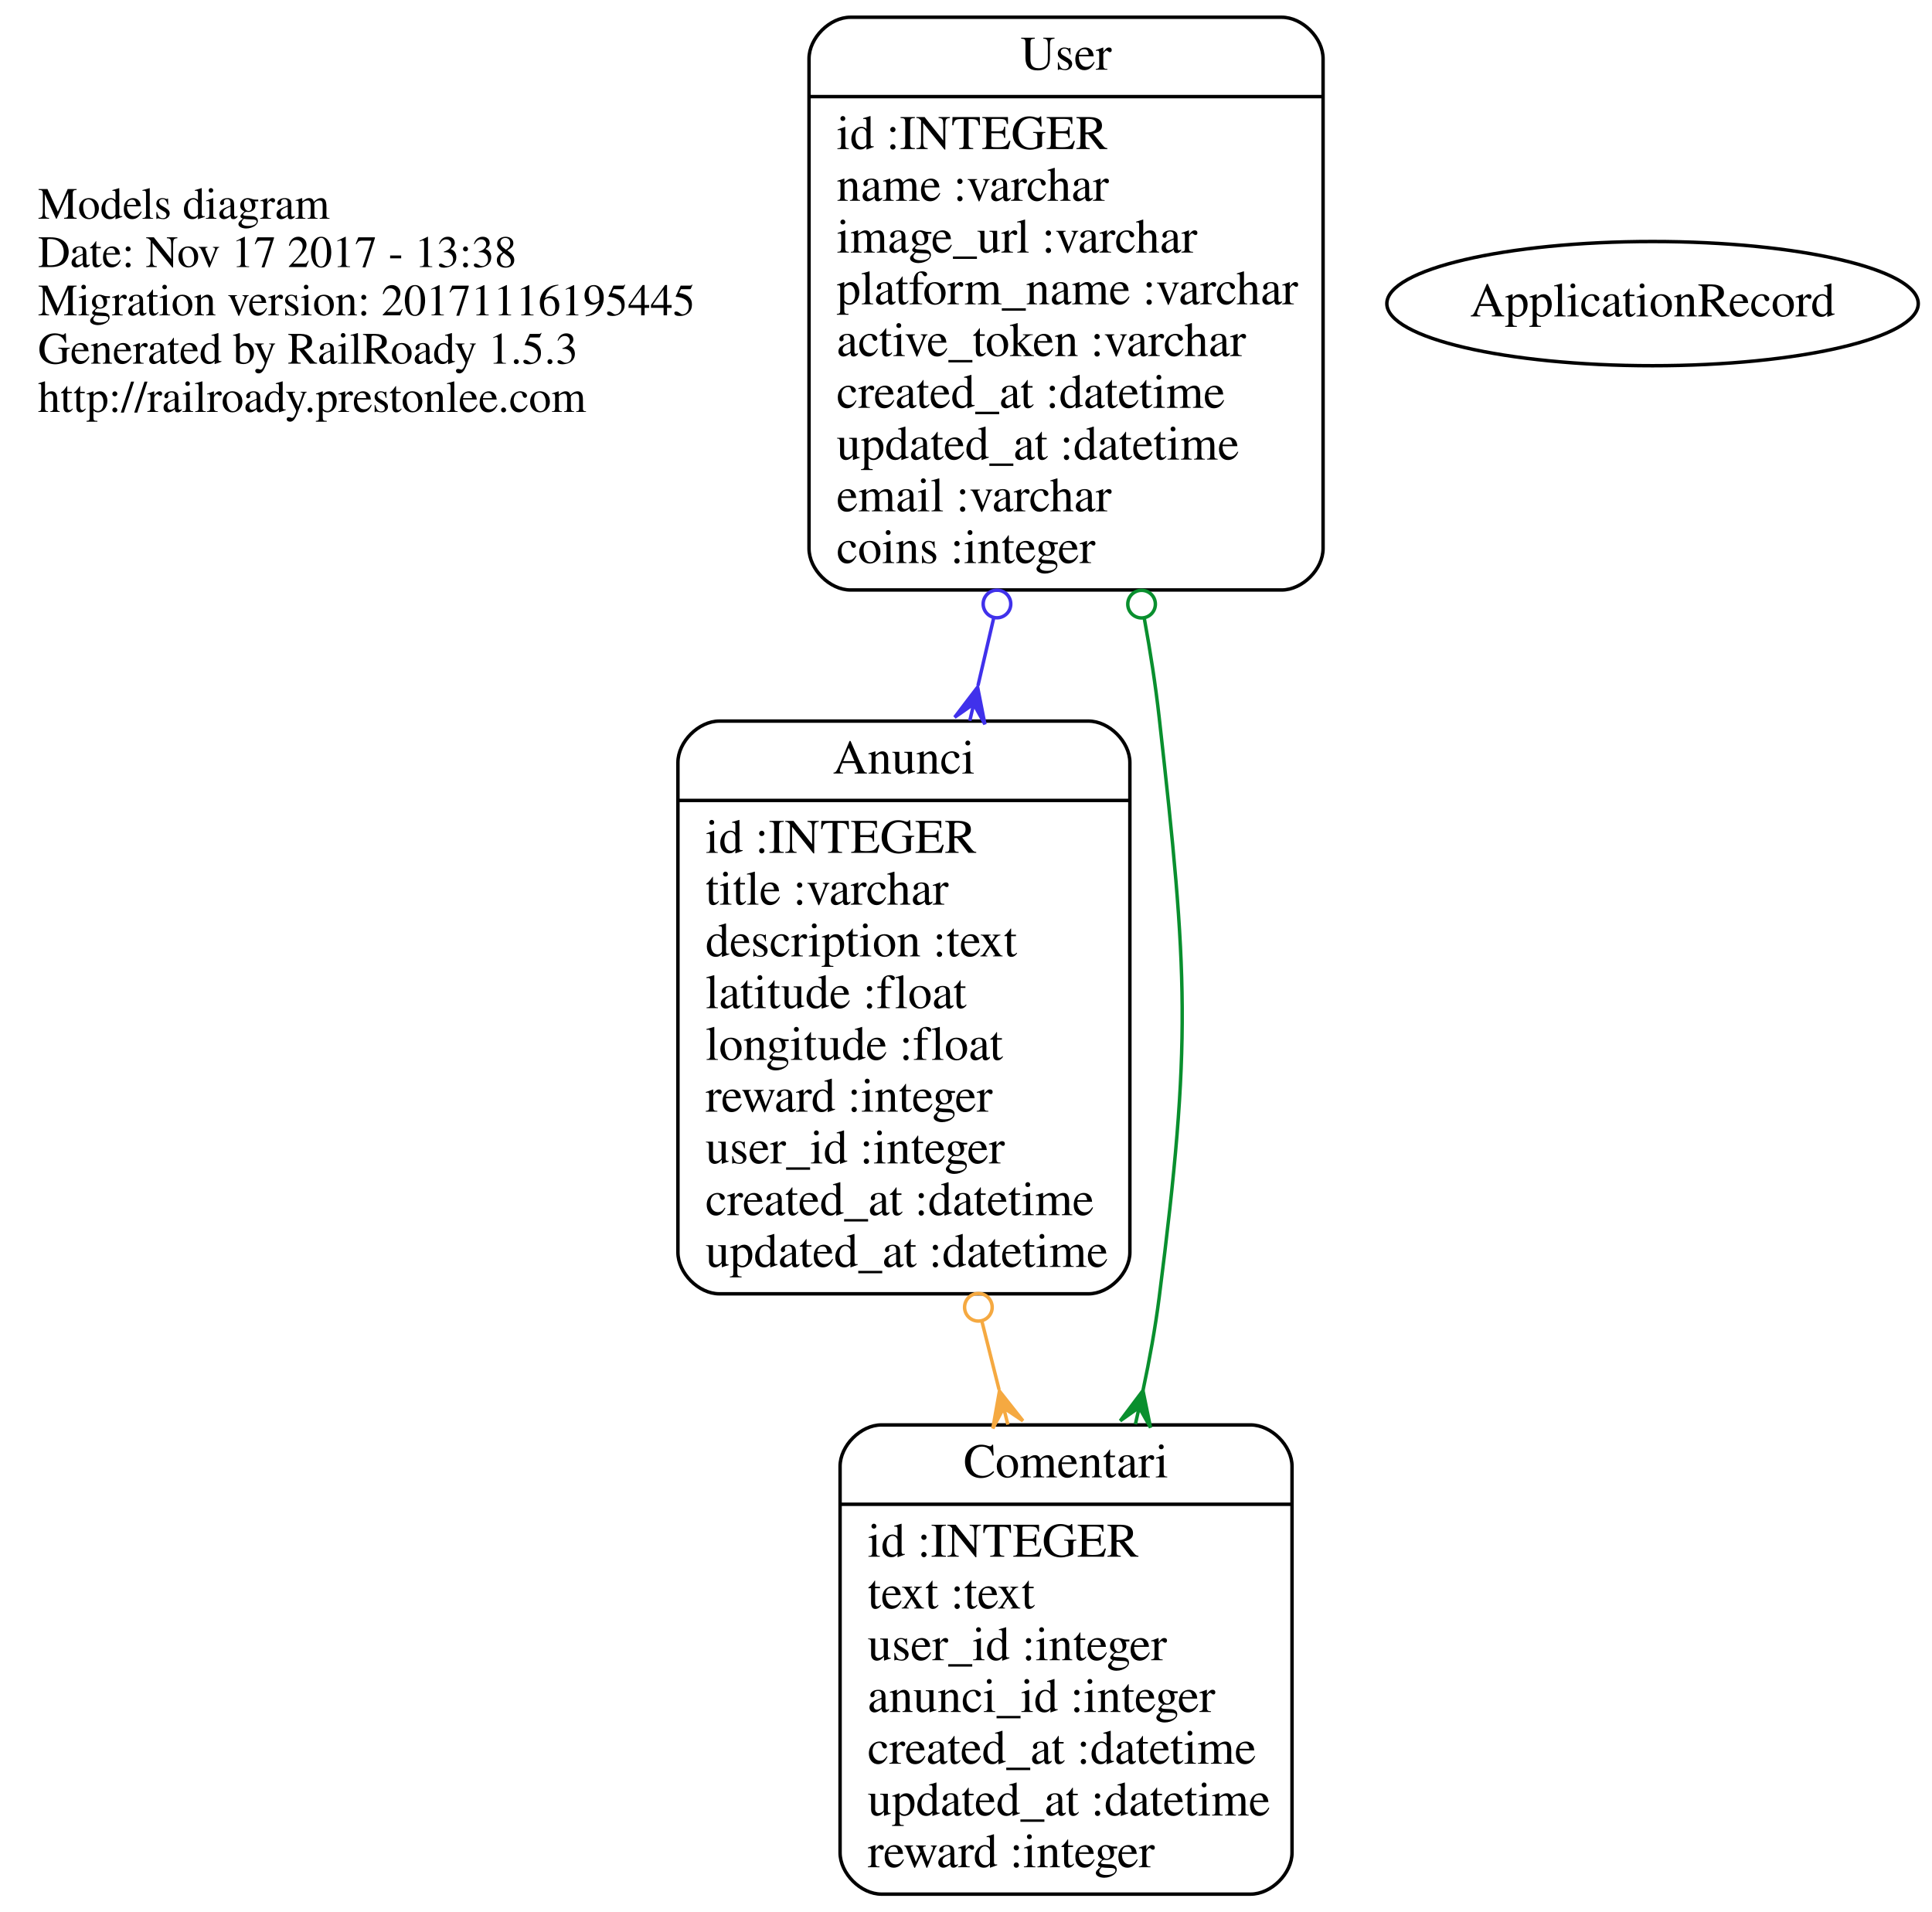
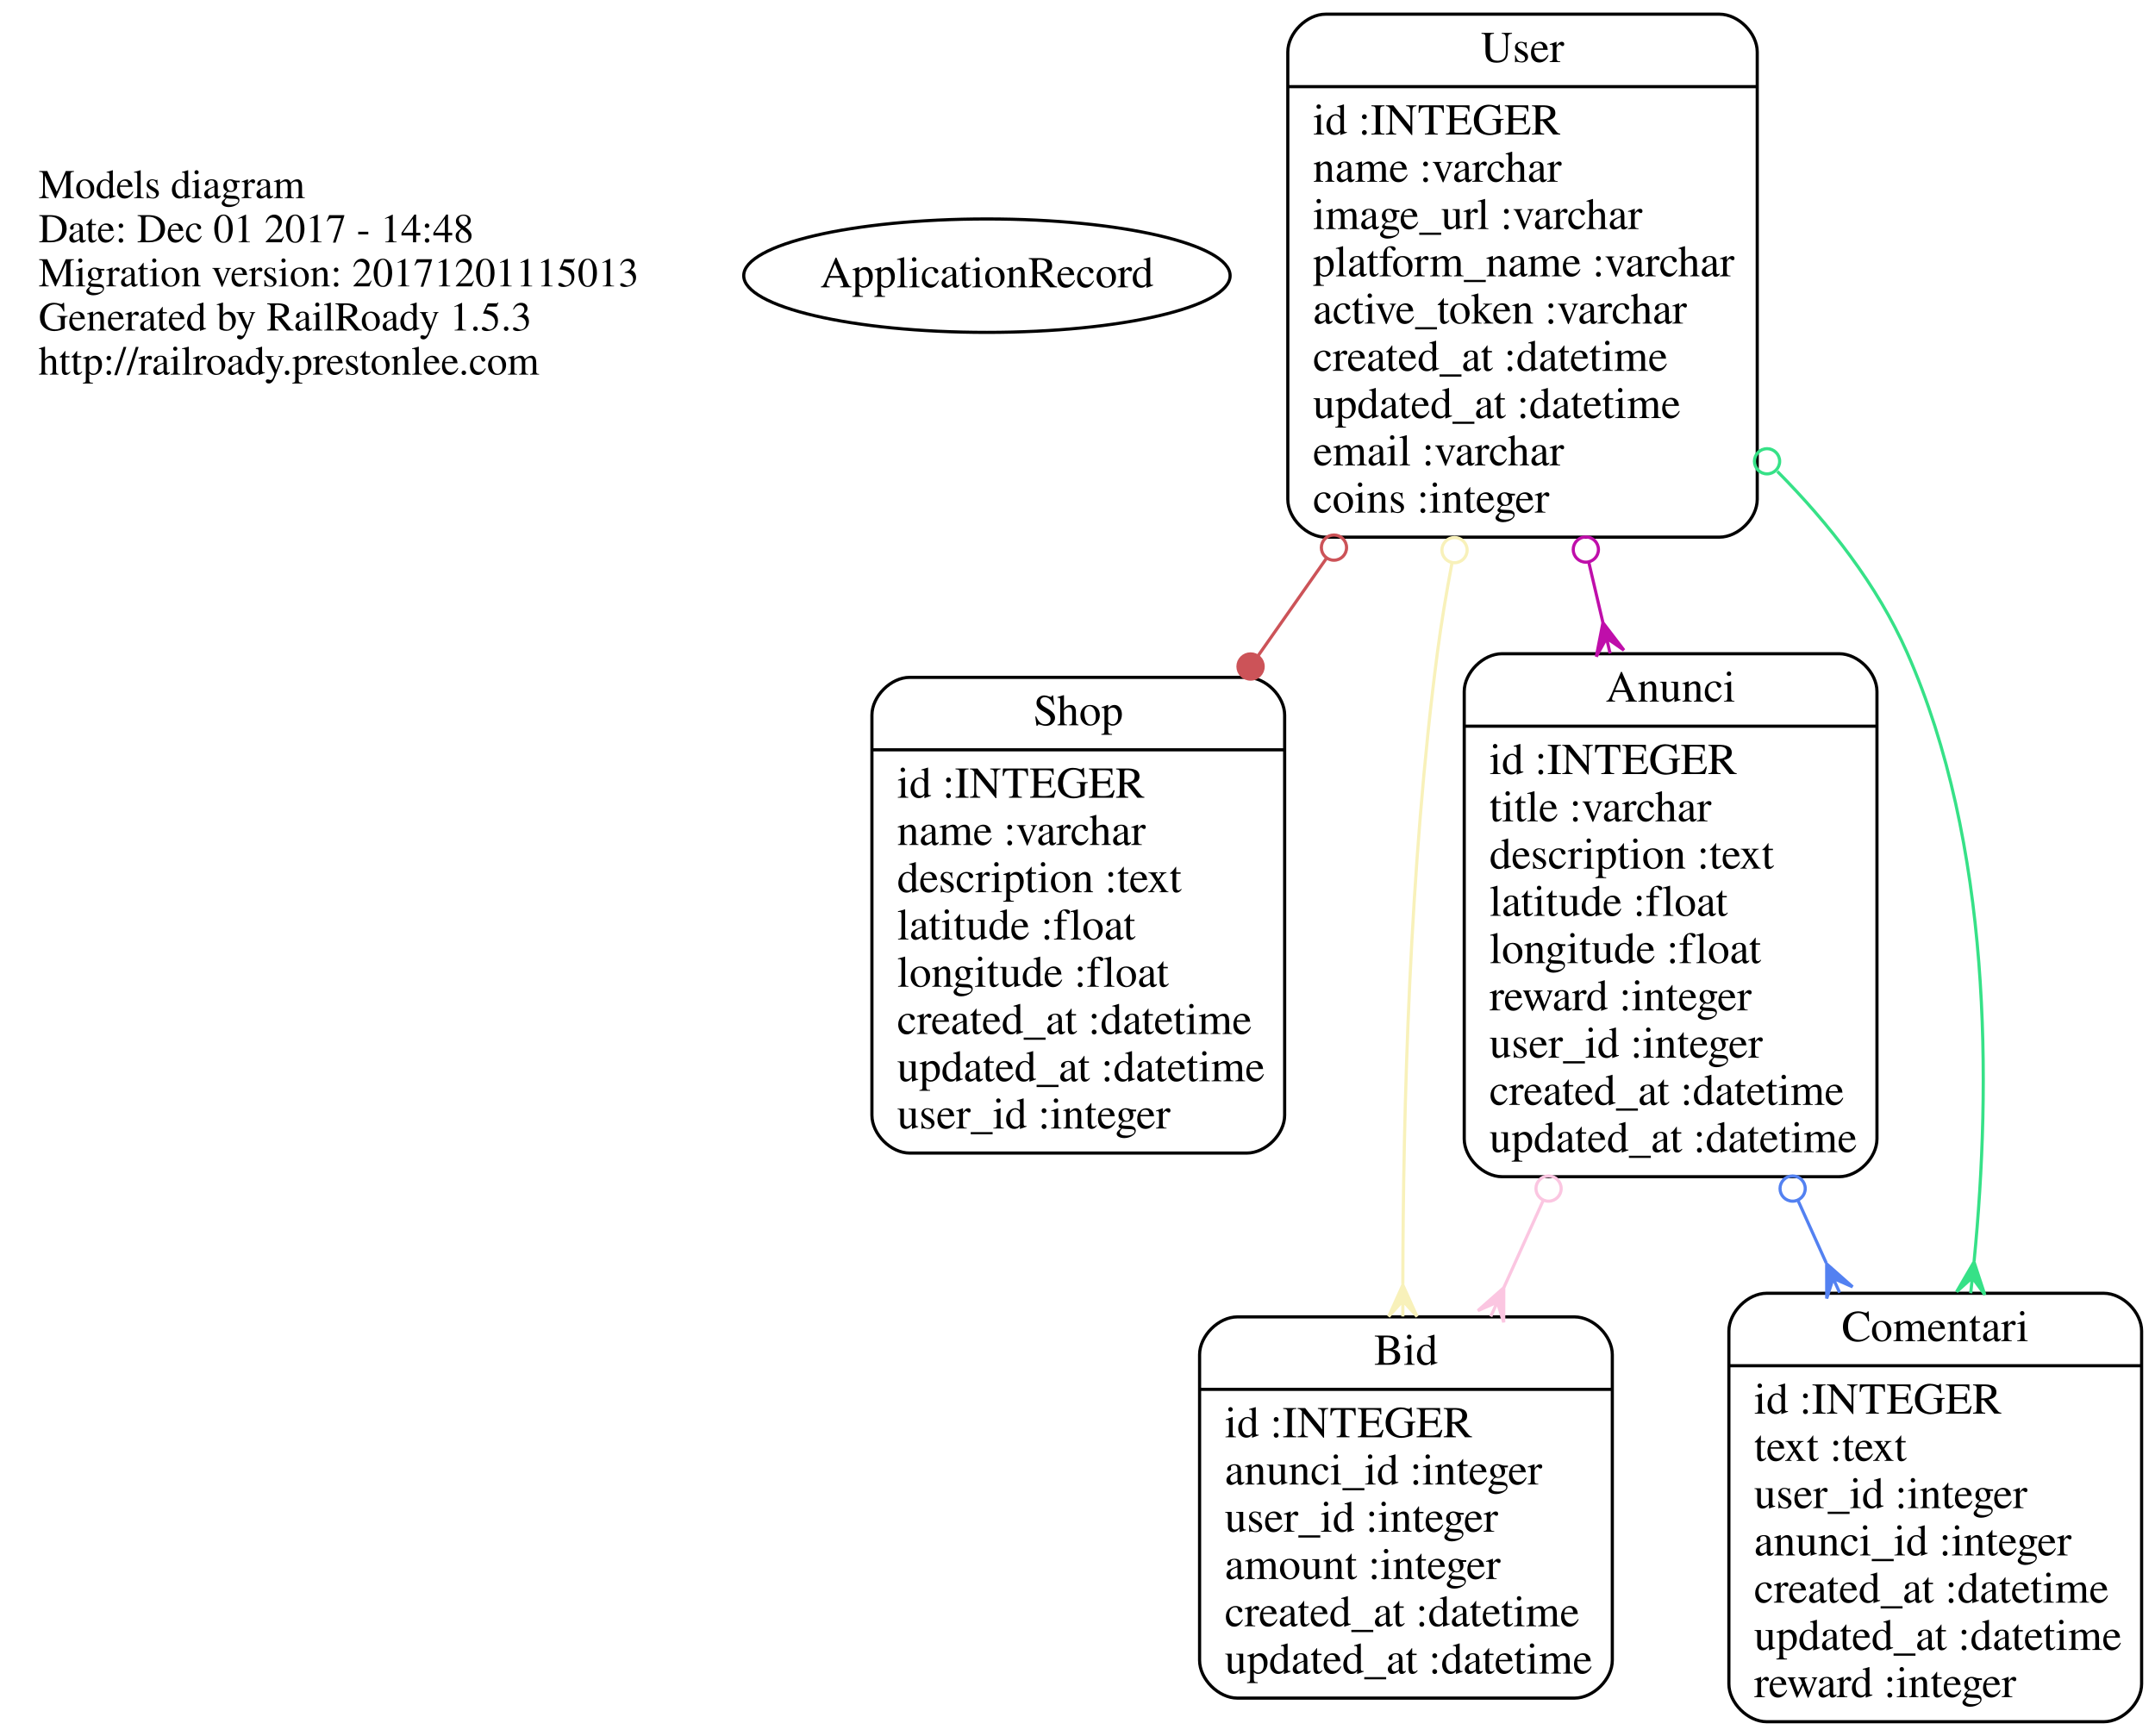
- <svg xmlns="http://www.w3.org/2000/svg" width="560pt" height="554pt" viewBox="0.00 0.00 560.00 554.00">
-   <g id="graph0" class="graph" transform="scale(1 1) rotate(0) translate(4 550)">
-     <polygon fill="none" stroke="none" points="-4,4 -4,-550 556,-550 556,4 -4,4" />
+ <svg xmlns="http://www.w3.org/2000/svg" width="684pt" height="551pt" viewBox="0.00 0.00 683.50 551.00">
+   <g id="graph0" class="graph" transform="scale(1 1) rotate(0) translate(4 547)">
+     <polygon fill="none" stroke="none" points="-4,4 -4,-547 679.5,-547 679.5,4 -4,4" />
    <g id="node1" class="node">
-       <text text-anchor="start" x="7" y="-486.6" font-family="Times,serif" font-size="13.00">Models diagram</text>
-       <text text-anchor="start" x="7" y="-472.6" font-family="Times,serif" font-size="13.00">Date: Nov 17 2017 - 13:38</text>
-       <text text-anchor="start" x="7" y="-458.6" font-family="Times,serif" font-size="13.00">Migration version: 20171116195445</text>
-       <text text-anchor="start" x="7" y="-444.6" font-family="Times,serif" font-size="13.00">Generated by RailRoady 1.5.3</text>
-       <text text-anchor="start" x="7" y="-430.6" font-family="Times,serif" font-size="13.00">http://railroady.prestonlee.com</text>
+       <text text-anchor="start" x="8" y="-484.1" font-family="Times,serif" font-size="13.00">Models diagram</text>
+       <text text-anchor="start" x="8" y="-470.1" font-family="Times,serif" font-size="13.00">Date: Dec 01 2017 - 14:48</text>
+       <text text-anchor="start" x="8" y="-456.1" font-family="Times,serif" font-size="13.00">Migration version: 20171201115013</text>
+       <text text-anchor="start" x="8" y="-442.1" font-family="Times,serif" font-size="13.00">Generated by RailRoady 1.5.3</text>
+       <text text-anchor="start" x="8" y="-428.1" font-family="Times,serif" font-size="13.00">http://railroady.prestonlee.com</text>
    </g>
    <g id="node2" class="node">
-       <path fill="none" stroke="black" d="M204.5,-175C204.5,-175 311.5,-175 311.5,-175 317.5,-175 323.5,-181 323.5,-187 323.5,-187 323.5,-329 323.5,-329 323.5,-335 317.5,-341 311.5,-341 311.5,-341 204.5,-341 204.5,-341 198.5,-341 192.5,-335 192.5,-329 192.5,-329 192.5,-187 192.5,-187 192.5,-181 198.5,-175 204.5,-175" />
-       <text text-anchor="middle" x="258" y="-325.8" font-family="Times,serif" font-size="14.00">Anunci</text>
-       <polyline fill="none" stroke="black" points="192.5,-318 323.5,-318 " />
-       <text text-anchor="start" x="200.5" y="-302.8" font-family="Times,serif" font-size="14.00">id :INTEGER</text>
-       <text text-anchor="start" x="200.5" y="-287.8" font-family="Times,serif" font-size="14.00">title :varchar</text>
-       <text text-anchor="start" x="200.5" y="-272.8" font-family="Times,serif" font-size="14.00">description :text</text>
-       <text text-anchor="start" x="200.5" y="-257.8" font-family="Times,serif" font-size="14.00">latitude :float</text>
-       <text text-anchor="start" x="200.5" y="-242.8" font-family="Times,serif" font-size="14.00">longitude :float</text>
-       <text text-anchor="start" x="200.5" y="-227.8" font-family="Times,serif" font-size="14.00">reward :integer</text>
-       <text text-anchor="start" x="200.5" y="-212.8" font-family="Times,serif" font-size="14.00">user_id :integer</text>
-       <text text-anchor="start" x="200.5" y="-197.8" font-family="Times,serif" font-size="14.00">created_at :datetime</text>
-       <text text-anchor="start" x="200.5" y="-182.8" font-family="Times,serif" font-size="14.00">updated_at :datetime</text>
+       <ellipse fill="none" stroke="black" cx="309" cy="-459.5" rx="77.187" ry="18" />
+       <text text-anchor="middle" x="309" y="-455.8" font-family="Times,serif" font-size="14.00">ApplicationRecord</text>
+     </g>
+     <g id="node3" class="node">
+       <path fill="none" stroke="black" d="M416.5,-376.5C416.5,-376.5 541.5,-376.5 541.5,-376.5 547.5,-376.5 553.5,-382.5 553.5,-388.5 553.5,-388.5 553.5,-530.5 553.5,-530.5 553.5,-536.5 547.5,-542.5 541.5,-542.5 541.5,-542.5 416.5,-542.5 416.5,-542.5 410.5,-542.5 404.5,-536.5 404.5,-530.5 404.5,-530.5 404.5,-388.5 404.5,-388.5 404.5,-382.5 410.5,-376.5 416.5,-376.5" />
+       <text text-anchor="middle" x="479" y="-527.3" font-family="Times,serif" font-size="14.00">User</text>
+       <polyline fill="none" stroke="black" points="404.5,-519.5 553.5,-519.5 " />
+       <text text-anchor="start" x="412.5" y="-504.3" font-family="Times,serif" font-size="14.00">id :INTEGER</text>
+       <text text-anchor="start" x="412.5" y="-489.3" font-family="Times,serif" font-size="14.00">name :varchar</text>
+       <text text-anchor="start" x="412.5" y="-474.3" font-family="Times,serif" font-size="14.00">image_url :varchar</text>
+       <text text-anchor="start" x="412.5" y="-459.3" font-family="Times,serif" font-size="14.00">platform_name :varchar</text>
+       <text text-anchor="start" x="412.5" y="-444.3" font-family="Times,serif" font-size="14.00">active_token :varchar</text>
+       <text text-anchor="start" x="412.5" y="-429.3" font-family="Times,serif" font-size="14.00">created_at :datetime</text>
+       <text text-anchor="start" x="412.5" y="-414.3" font-family="Times,serif" font-size="14.00">updated_at :datetime</text>
+       <text text-anchor="start" x="412.5" y="-399.3" font-family="Times,serif" font-size="14.00">email :varchar</text>
+       <text text-anchor="start" x="412.5" y="-384.3" font-family="Times,serif" font-size="14.00">coins :integer</text>
    </g>
    <g id="node4" class="node">
-       <path fill="none" stroke="black" d="M251.5,-1C251.5,-1 358.5,-1 358.5,-1 364.5,-1 370.5,-7 370.5,-13 370.5,-13 370.5,-125 370.5,-125 370.5,-131 364.5,-137 358.5,-137 358.5,-137 251.5,-137 251.5,-137 245.5,-137 239.5,-131 239.5,-125 239.5,-125 239.5,-13 239.5,-13 239.5,-7 245.5,-1 251.5,-1" />
-       <text text-anchor="middle" x="305" y="-121.8" font-family="Times,serif" font-size="14.00">Comentari</text>
-       <polyline fill="none" stroke="black" points="239.5,-114 370.5,-114 " />
-       <text text-anchor="start" x="247.5" y="-98.8" font-family="Times,serif" font-size="14.00">id :INTEGER</text>
-       <text text-anchor="start" x="247.5" y="-83.8" font-family="Times,serif" font-size="14.00">text :text</text>
-       <text text-anchor="start" x="247.5" y="-68.8" font-family="Times,serif" font-size="14.00">user_id :integer</text>
-       <text text-anchor="start" x="247.5" y="-53.8" font-family="Times,serif" font-size="14.00">anunci_id :integer</text>
-       <text text-anchor="start" x="247.5" y="-38.8" font-family="Times,serif" font-size="14.00">created_at :datetime</text>
-       <text text-anchor="start" x="247.5" y="-23.8" font-family="Times,serif" font-size="14.00">updated_at :datetime</text>
-       <text text-anchor="start" x="247.5" y="-8.8" font-family="Times,serif" font-size="14.00">reward :integer</text>
+       <path fill="none" stroke="black" d="M284.5,-181C284.5,-181 391.5,-181 391.5,-181 397.5,-181 403.5,-187 403.5,-193 403.5,-193 403.5,-320 403.5,-320 403.5,-326 397.5,-332 391.5,-332 391.5,-332 284.5,-332 284.5,-332 278.5,-332 272.5,-326 272.5,-320 272.5,-320 272.5,-193 272.5,-193 272.5,-187 278.5,-181 284.5,-181" />
+       <text text-anchor="middle" x="338" y="-316.8" font-family="Times,serif" font-size="14.00">Shop</text>
+       <polyline fill="none" stroke="black" points="272.5,-309 403.5,-309 " />
+       <text text-anchor="start" x="280.5" y="-293.8" font-family="Times,serif" font-size="14.00">id :INTEGER</text>
+       <text text-anchor="start" x="280.5" y="-278.8" font-family="Times,serif" font-size="14.00">name :varchar</text>
+       <text text-anchor="start" x="280.5" y="-263.8" font-family="Times,serif" font-size="14.00">description :text</text>
+       <text text-anchor="start" x="280.5" y="-248.8" font-family="Times,serif" font-size="14.00">latitude :float</text>
+       <text text-anchor="start" x="280.5" y="-233.8" font-family="Times,serif" font-size="14.00">longitude :float</text>
+       <text text-anchor="start" x="280.5" y="-218.8" font-family="Times,serif" font-size="14.00">created_at :datetime</text>
+       <text text-anchor="start" x="280.5" y="-203.8" font-family="Times,serif" font-size="14.00">updated_at :datetime</text>
+       <text text-anchor="start" x="280.5" y="-188.8" font-family="Times,serif" font-size="14.00">user_id :integer</text>
+     </g>
+     <g id="edge4" class="edge">
+       <path fill="none" stroke="#cc5358" d="M416.847,-369.898C409.601,-359.569 402.235,-349.07 395.063,-338.845" />
+       <ellipse fill="none" stroke="#cc5358" cx="419.149" cy="-373.181" rx="4" ry="4" />
+       <ellipse fill="#cc5358" stroke="#cc5358" cx="392.678" cy="-335.445" rx="4" ry="4" />
+     </g>
+     <g id="node5" class="node">
+       <path fill="none" stroke="black" d="M388.5,-8C388.5,-8 495.5,-8 495.5,-8 501.5,-8 507.5,-14 507.5,-20 507.5,-20 507.5,-117 507.5,-117 507.5,-123 501.5,-129 495.5,-129 495.5,-129 388.5,-129 388.5,-129 382.5,-129 376.5,-123 376.5,-117 376.5,-117 376.5,-20 376.5,-20 376.5,-14 382.5,-8 388.5,-8" />
+       <text text-anchor="middle" x="442" y="-113.8" font-family="Times,serif" font-size="14.00">Bid</text>
+       <polyline fill="none" stroke="black" points="376.5,-106 507.5,-106 " />
+       <text text-anchor="start" x="384.5" y="-90.8" font-family="Times,serif" font-size="14.00">id :INTEGER</text>
+       <text text-anchor="start" x="384.5" y="-75.8" font-family="Times,serif" font-size="14.00">anunci_id :integer</text>
+       <text text-anchor="start" x="384.5" y="-60.8" font-family="Times,serif" font-size="14.00">user_id :integer</text>
+       <text text-anchor="start" x="384.5" y="-45.8" font-family="Times,serif" font-size="14.00">amount :integer</text>
+       <text text-anchor="start" x="384.5" y="-30.8" font-family="Times,serif" font-size="14.00">created_at :datetime</text>
+       <text text-anchor="start" x="384.5" y="-15.8" font-family="Times,serif" font-size="14.00">updated_at :datetime</text>
+     </g>
+     <g id="edge3" class="edge">
+       <path fill="none" stroke="#f8f1ba" d="M456.621,-368.328C454.809,-358.808 453.212,-349.235 452,-340 443.11,-272.261 441.092,-194.222 441.008,-139.428" />
+       <ellipse fill="none" stroke="#f8f1ba" cx="457.419" cy="-372.379" rx="4" ry="4" />
+       <polygon fill="#f8f1ba" stroke="#f8f1ba" points="441.008,-139.132 445.515,-129.135 441.012,-134.132 441.015,-129.132 441.015,-129.132 441.015,-129.132 441.012,-134.132 436.515,-129.129 441.008,-139.132 441.008,-139.132" />
+     </g>
+     <g id="node6" class="node">
+       <path fill="none" stroke="black" d="M556.5,-0.5C556.5,-0.5 663.5,-0.5 663.5,-0.5 669.5,-0.5 675.5,-6.5 675.5,-12.5 675.5,-12.5 675.5,-124.5 675.5,-124.5 675.5,-130.5 669.5,-136.5 663.5,-136.5 663.5,-136.5 556.5,-136.5 556.5,-136.5 550.5,-136.5 544.5,-130.5 544.5,-124.5 544.5,-124.5 544.5,-12.5 544.5,-12.5 544.5,-6.5 550.5,-0.5 556.5,-0.5" />
+       <text text-anchor="middle" x="610" y="-121.3" font-family="Times,serif" font-size="14.00">Comentari</text>
+       <polyline fill="none" stroke="black" points="544.5,-113.5 675.5,-113.5 " />
+       <text text-anchor="start" x="552.5" y="-98.3" font-family="Times,serif" font-size="14.00">id :INTEGER</text>
+       <text text-anchor="start" x="552.5" y="-83.3" font-family="Times,serif" font-size="14.00">text :text</text>
+       <text text-anchor="start" x="552.5" y="-68.3" font-family="Times,serif" font-size="14.00">user_id :integer</text>
+       <text text-anchor="start" x="552.5" y="-53.3" font-family="Times,serif" font-size="14.00">anunci_id :integer</text>
+       <text text-anchor="start" x="552.5" y="-38.3" font-family="Times,serif" font-size="14.00">created_at :datetime</text>
+       <text text-anchor="start" x="552.5" y="-23.3" font-family="Times,serif" font-size="14.00">updated_at :datetime</text>
+       <text text-anchor="start" x="552.5" y="-8.3" font-family="Times,serif" font-size="14.00">reward :integer</text>
+     </g>
+     <g id="edge2" class="edge">
+       <path fill="none" stroke="#36e187" d="M559.892,-397.367C576.398,-380.694 591.582,-361.283 601,-340 627.939,-279.121 627.817,-202.774 622.335,-146.728" />
+       <ellipse fill="none" stroke="#36e187" cx="556.614" cy="-400.584" rx="4" ry="4" />
+       <polygon fill="#36e187" stroke="#36e187" points="622.306,-146.452 625.729,-136.034 621.78,-141.479 621.254,-136.507 621.254,-136.507 621.254,-136.507 621.78,-141.479 616.779,-136.98 622.306,-146.452 622.306,-146.452" />
+     </g>
+     <g id="node7" class="node">
+       <path fill="none" stroke="black" d="M472.5,-173.5C472.5,-173.5 579.5,-173.5 579.5,-173.5 585.5,-173.5 591.5,-179.5 591.5,-185.5 591.5,-185.5 591.5,-327.5 591.5,-327.5 591.5,-333.5 585.5,-339.5 579.5,-339.5 579.5,-339.5 472.5,-339.5 472.5,-339.5 466.5,-339.5 460.5,-333.5 460.5,-327.5 460.5,-327.5 460.5,-185.5 460.5,-185.5 460.5,-179.5 466.5,-173.5 472.5,-173.5" />
+       <text text-anchor="middle" x="526" y="-324.3" font-family="Times,serif" font-size="14.00">Anunci</text>
+       <polyline fill="none" stroke="black" points="460.5,-316.5 591.5,-316.5 " />
+       <text text-anchor="start" x="468.5" y="-301.3" font-family="Times,serif" font-size="14.00">id :INTEGER</text>
+       <text text-anchor="start" x="468.5" y="-286.3" font-family="Times,serif" font-size="14.00">title :varchar</text>
+       <text text-anchor="start" x="468.5" y="-271.3" font-family="Times,serif" font-size="14.00">description :text</text>
+       <text text-anchor="start" x="468.5" y="-256.3" font-family="Times,serif" font-size="14.00">latitude :float</text>
+       <text text-anchor="start" x="468.5" y="-241.3" font-family="Times,serif" font-size="14.00">longitude :float</text>
+       <text text-anchor="start" x="468.5" y="-226.3" font-family="Times,serif" font-size="14.00">reward :integer</text>
+       <text text-anchor="start" x="468.5" y="-211.3" font-family="Times,serif" font-size="14.00">user_id :integer</text>
+       <text text-anchor="start" x="468.5" y="-196.3" font-family="Times,serif" font-size="14.00">created_at :datetime</text>
+       <text text-anchor="start" x="468.5" y="-181.3" font-family="Times,serif" font-size="14.00">updated_at :datetime</text>
    </g>
    <g id="edge1" class="edge">
-       <path fill="none" stroke="#f5a941" d="M280.636,-166.939C282.293,-160.343 283.957,-153.725 285.593,-147.215" />
-       <ellipse fill="none" stroke="#f5a941" cx="279.59" cy="-171.1" rx="4" ry="4" />
-       <polygon fill="#f5a941" stroke="#f5a941" points="285.699,-146.792 292.501,-138.19 286.918,-141.943 288.137,-137.093 288.137,-137.093 288.137,-137.093 286.918,-141.943 283.773,-135.996 285.699,-146.792 285.699,-146.792" />
+       <path fill="none" stroke="#bf0eaa" d="M500.061,-368.431C501.534,-362.133 503.019,-355.779 504.495,-349.47" />
+       <ellipse fill="none" stroke="#bf0eaa" cx="499.095" cy="-372.561" rx="4" ry="4" />
+       <polygon fill="#bf0eaa" stroke="#bf0eaa" points="504.524,-349.345 511.182,-340.632 505.662,-344.476 506.801,-339.608 506.801,-339.608 506.801,-339.608 505.662,-344.476 502.419,-338.583 504.524,-349.345 504.524,-349.345" />
    </g>
-     <g id="node3" class="node">
-       <path fill="none" stroke="black" d="M242.5,-379C242.5,-379 367.5,-379 367.5,-379 373.5,-379 379.5,-385 379.5,-391 379.5,-391 379.5,-533 379.5,-533 379.5,-539 373.5,-545 367.5,-545 367.5,-545 242.5,-545 242.5,-545 236.5,-545 230.5,-539 230.5,-533 230.5,-533 230.5,-391 230.5,-391 230.5,-385 236.5,-379 242.5,-379" />
-       <text text-anchor="middle" x="305" y="-529.8" font-family="Times,serif" font-size="14.00">User</text>
-       <polyline fill="none" stroke="black" points="230.5,-522 379.5,-522 " />
-       <text text-anchor="start" x="238.5" y="-506.8" font-family="Times,serif" font-size="14.00">id :INTEGER</text>
-       <text text-anchor="start" x="238.5" y="-491.8" font-family="Times,serif" font-size="14.00">name :varchar</text>
-       <text text-anchor="start" x="238.5" y="-476.8" font-family="Times,serif" font-size="14.00">image_url :varchar</text>
-       <text text-anchor="start" x="238.5" y="-461.8" font-family="Times,serif" font-size="14.00">platform_name :varchar</text>
-       <text text-anchor="start" x="238.5" y="-446.8" font-family="Times,serif" font-size="14.00">active_token :varchar</text>
-       <text text-anchor="start" x="238.5" y="-431.8" font-family="Times,serif" font-size="14.00">created_at :datetime</text>
-       <text text-anchor="start" x="238.5" y="-416.8" font-family="Times,serif" font-size="14.00">updated_at :datetime</text>
-       <text text-anchor="start" x="238.5" y="-401.8" font-family="Times,serif" font-size="14.00">email :varchar</text>
-       <text text-anchor="start" x="238.5" y="-386.8" font-family="Times,serif" font-size="14.00">coins :integer</text>
+     <g id="edge6" class="edge">
+       <path fill="none" stroke="#fbc6e1" d="M485.592,-166.024C481.397,-156.736 477.181,-147.4 473.111,-138.389" />
+       <ellipse fill="none" stroke="#fbc6e1" cx="487.265" cy="-169.731" rx="4" ry="4" />
+       <polygon fill="#fbc6e1" stroke="#fbc6e1" points="473.046,-138.245 473.031,-127.279 470.988,-133.688 468.93,-129.131 468.93,-129.131 468.93,-129.131 470.988,-133.688 464.829,-130.983 473.046,-138.245 473.046,-138.245" />
    </g>
-     <g id="edge2" class="edge">
-       <path fill="none" stroke="#4031eb" d="M284.039,-370.914C282.523,-364.397 280.993,-357.82 279.474,-351.291" />
-       <ellipse fill="none" stroke="#4031eb" cx="284.977" cy="-374.943" rx="4" ry="4" />
-       <polygon fill="#4031eb" stroke="#4031eb" points="279.366,-350.828 281.483,-340.068 278.233,-345.958 277.1,-341.088 277.1,-341.088 277.1,-341.088 278.233,-345.958 272.717,-342.108 279.366,-350.828 279.366,-350.828" />
-     </g>
-     <g id="edge3" class="edge">
-       <path fill="none" stroke="#098f2e" d="M327.683,-370.741C329.448,-361.09 330.95,-351.375 332,-342 340.312,-267.797 341.457,-248.065 332,-174 330.872,-165.167 329.226,-156.013 327.294,-146.963" />
-       <ellipse fill="none" stroke="#098f2e" cx="326.892" cy="-374.896" rx="4" ry="4" />
-       <polygon fill="#098f2e" stroke="#098f2e" points="327.294,-146.961 329.487,-136.217 326.196,-142.083 325.097,-137.205 325.097,-137.205 325.097,-137.205 326.196,-142.083 320.707,-138.194 327.294,-146.961 327.294,-146.961" />
-     </g>
-     <g id="node5" class="node">
-       <ellipse fill="none" stroke="black" cx="475" cy="-462" rx="77.015" ry="18" />
-       <text text-anchor="middle" x="475" y="-458.3" font-family="Times,serif" font-size="14.00">ApplicationRecord</text>
+     <g id="edge5" class="edge">
+       <path fill="none" stroke="#5381f1" d="M566.474,-165.88C569.455,-159.278 572.447,-152.654 575.388,-146.14" />
+       <ellipse fill="none" stroke="#5381f1" cx="564.735" cy="-169.731" rx="4" ry="4" />
+       <polygon fill="#5381f1" stroke="#5381f1" points="575.54,-145.805 583.757,-138.544 577.598,-141.248 579.656,-136.691 579.656,-136.691 579.656,-136.691 577.598,-141.248 575.554,-134.839 575.54,-145.805 575.54,-145.805" />
    </g>
  </g>
</svg>
